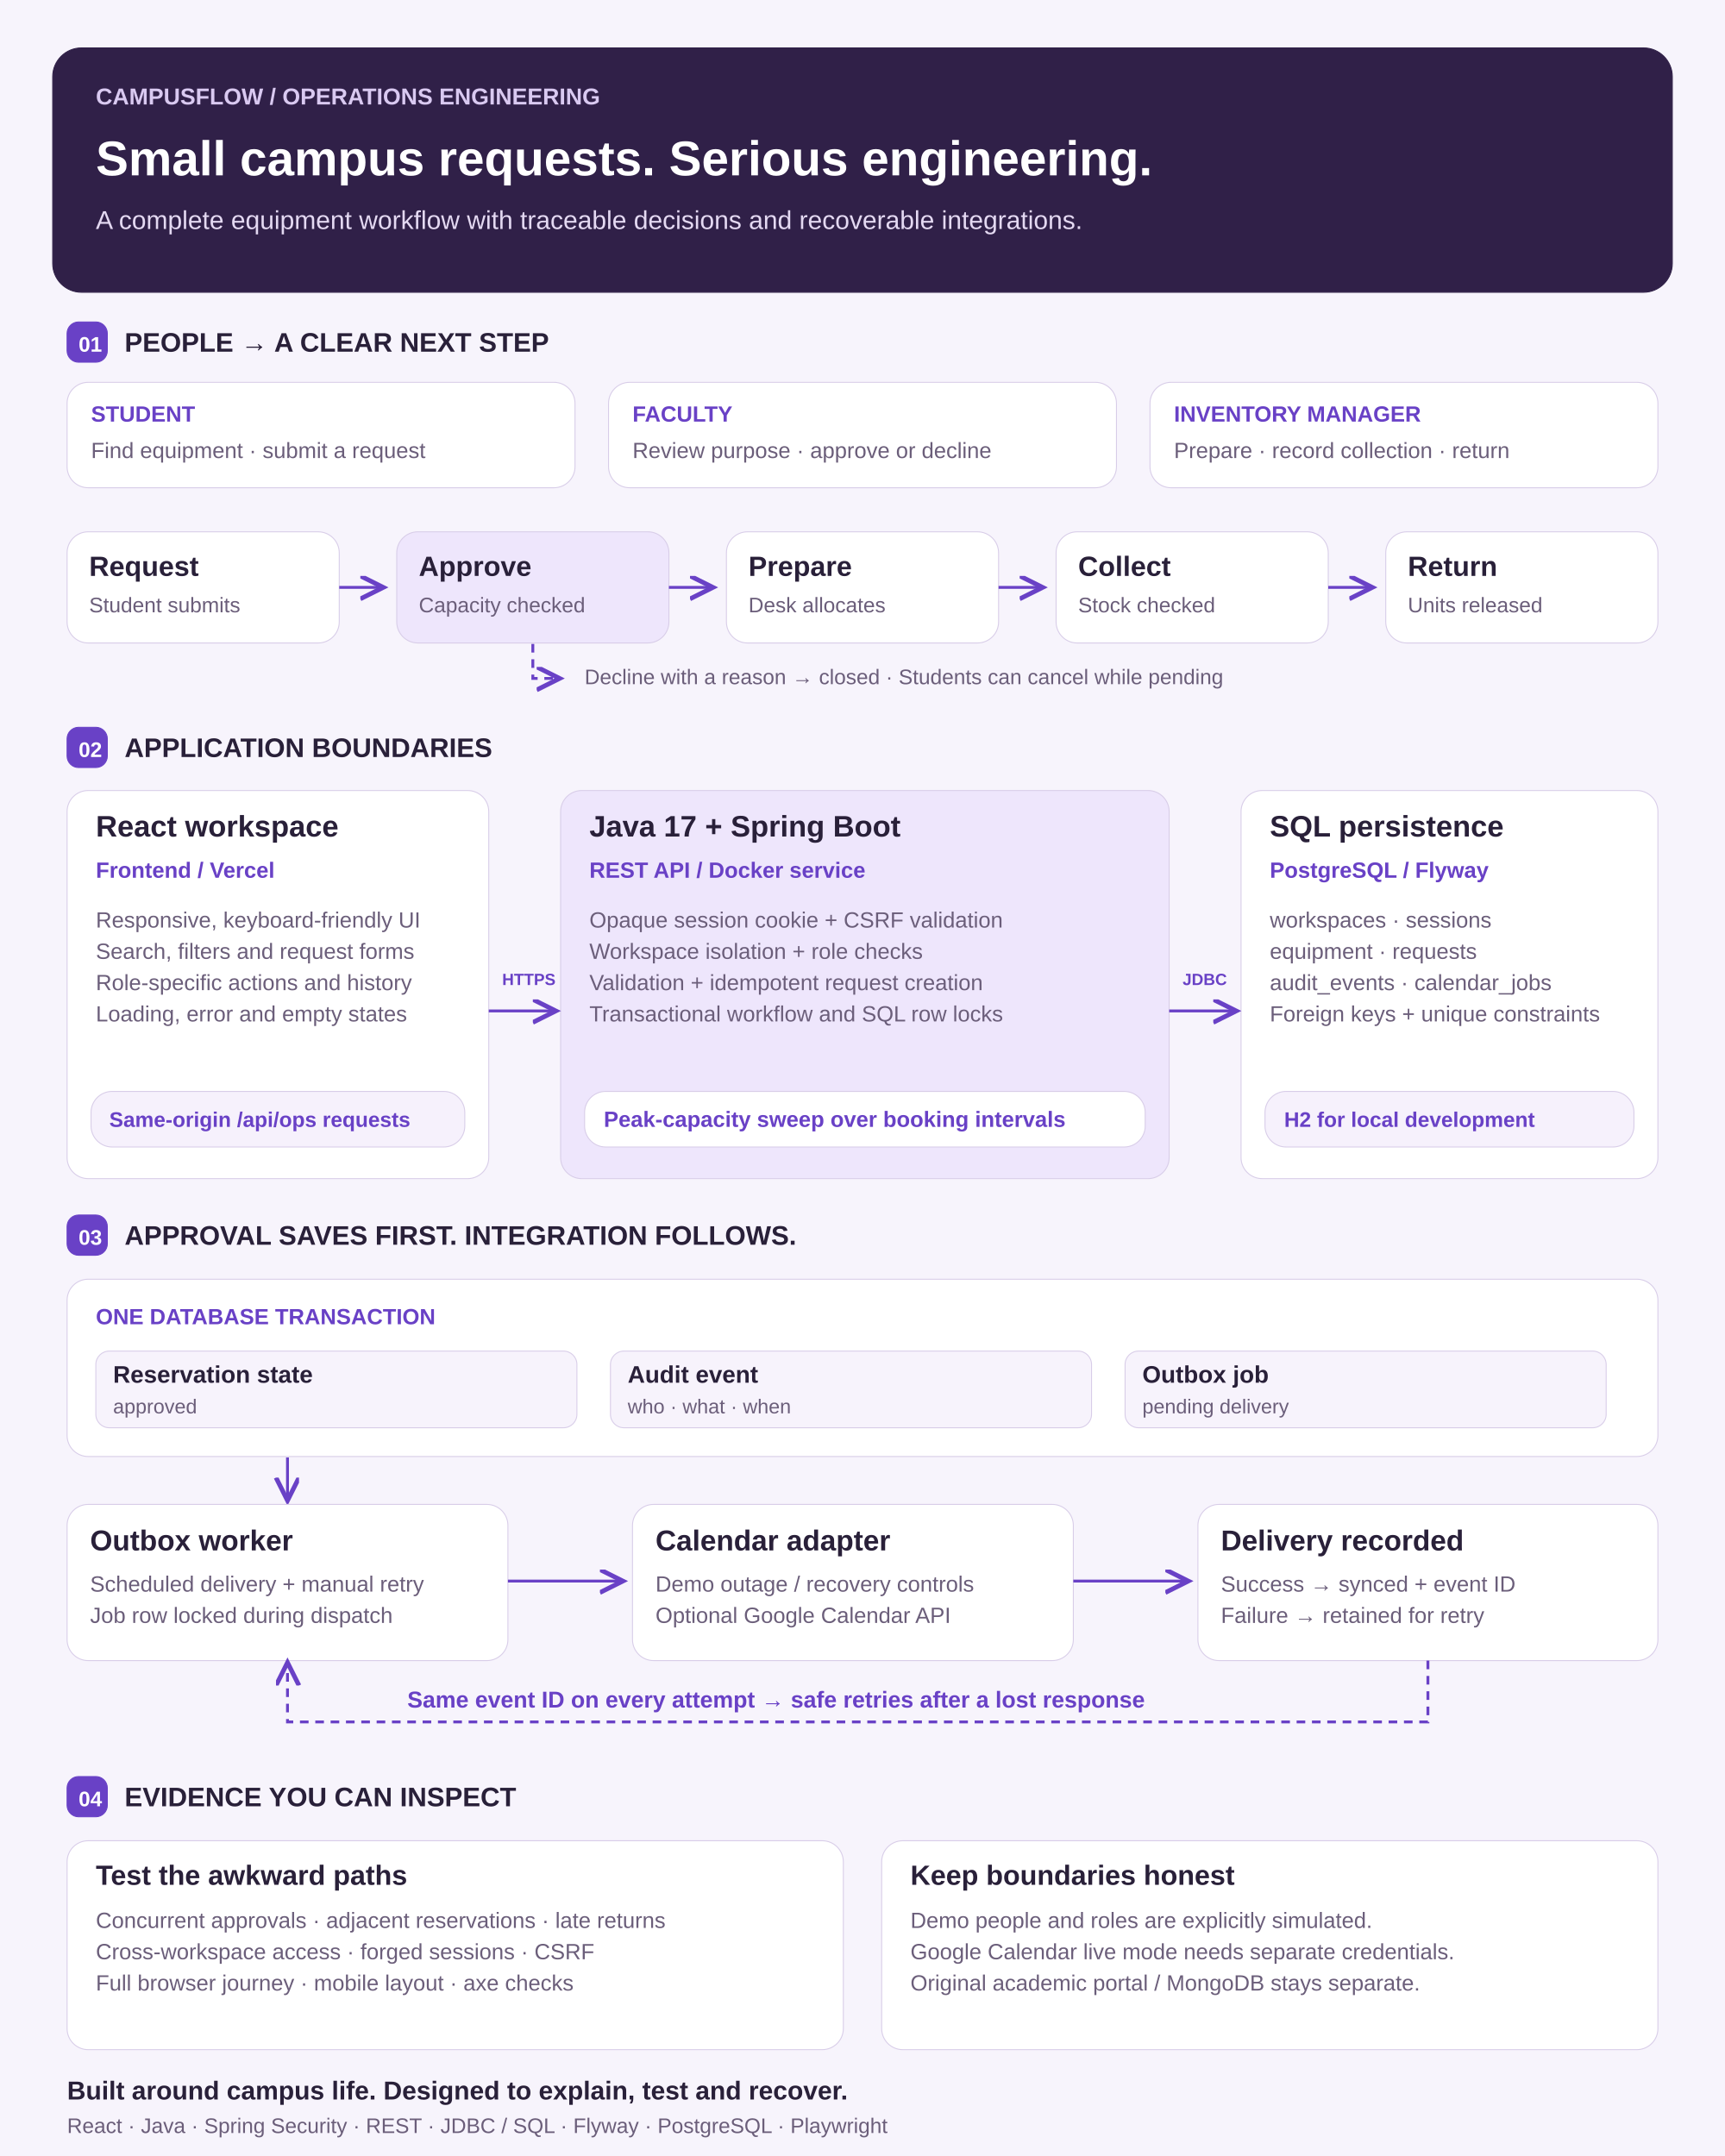
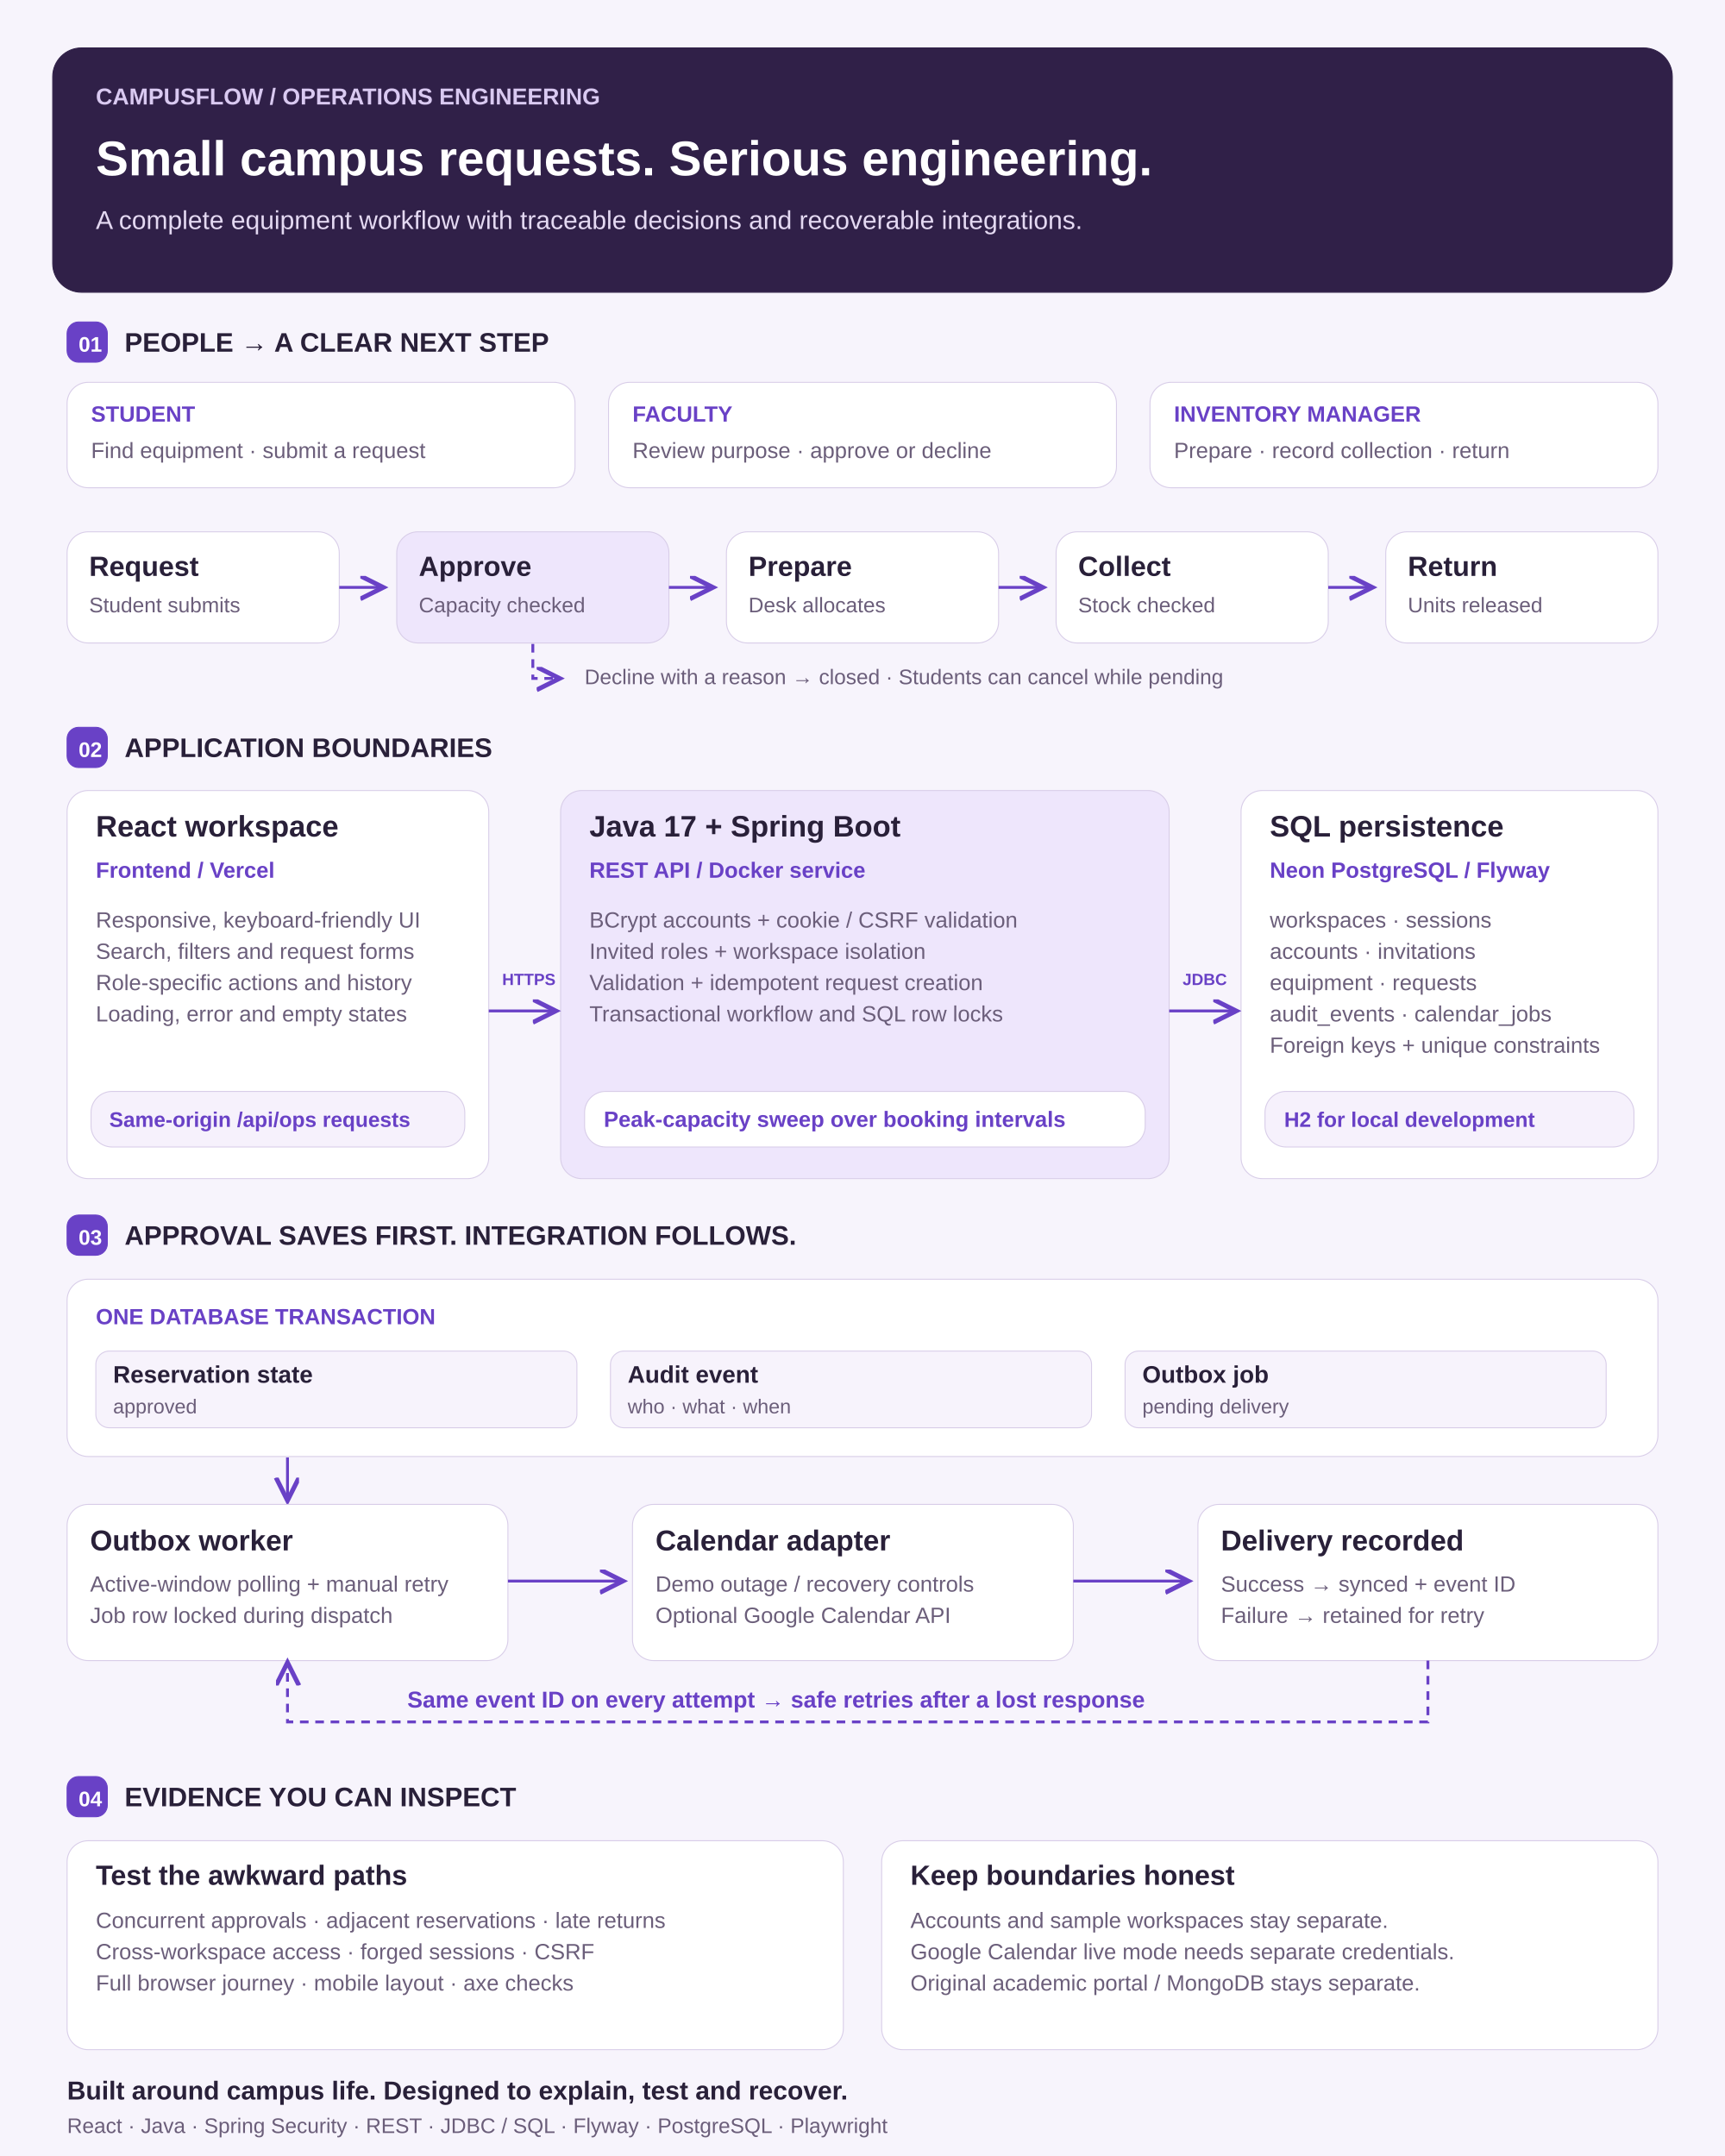
<svg xmlns="http://www.w3.org/2000/svg" width="1800" height="2250" viewBox="0 0 1800 2250" role="img" aria-labelledby="title desc">
  <defs>
    <marker id="arrow" markerWidth="10" markerHeight="10" refX="8" refY="4" orient="auto">
      <path d="M0,0 L8,4 L0,8" fill="none" stroke="#6941c6" stroke-width="1.6" />
    </marker>
  </defs>
  <rect width="1800" height="2250" fill="#f7f4fc" />
  <g font-family="Segoe UI,Arial,sans-serif">
    <rect x="55" y="50" width="1690" height="255" rx="30" fill="#302048" stroke="#302048" />
    <text x="100" y="109" font-size="24" fill="#d9c9f1" font-weight="600">
      <tspan x="100" dy="0">CAMPUSFLOW / OPERATIONS ENGINEERING</tspan>
    </text>
    <text x="100" y="183" font-size="51" fill="white" font-weight="650">
      <tspan x="100" dy="0">Small campus requests. Serious engineering.</tspan>
    </text>
    <text x="100" y="239" font-size="27" fill="#e4d9f2" font-weight="400">
      <tspan x="100" dy="0">A complete equipment workflow with traceable decisions and recoverable integrations.</tspan>
    </text>
    <rect x="70" y="336" width="42" height="42" rx="12" fill="#6941c6" stroke="#6941c6" />
    <text x="82" y="367" font-size="22" fill="white" font-weight="700">
      <tspan x="82" dy="0">01</tspan>
    </text>
    <text x="130" y="367" font-size="28" fill="#292039" font-weight="650">
      <tspan x="130" dy="0">PEOPLE → A CLEAR NEXT STEP</tspan>
    </text>
    <rect x="70" y="399" width="530" height="110" rx="22" fill="#fff" stroke="#d8cde8" />
    <text x="95" y="440" font-size="23" fill="#6941c6" font-weight="700">
      <tspan x="95" dy="0">STUDENT</tspan>
    </text>
    <text x="95" y="478" font-size="23" fill="#6b5e7a" font-weight="400">
      <tspan x="95" dy="0">Find equipment · submit a request</tspan>
    </text>
    <rect x="635" y="399" width="530" height="110" rx="22" fill="#fff" stroke="#d8cde8" />
    <text x="660" y="440" font-size="23" fill="#6941c6" font-weight="700">
      <tspan x="660" dy="0">FACULTY</tspan>
    </text>
    <text x="660" y="478" font-size="23" fill="#6b5e7a" font-weight="400">
      <tspan x="660" dy="0">Review purpose · approve or decline</tspan>
    </text>
    <rect x="1200" y="399" width="530" height="110" rx="22" fill="#fff" stroke="#d8cde8" />
    <text x="1225" y="440" font-size="23" fill="#6941c6" font-weight="700">
      <tspan x="1225" dy="0">INVENTORY MANAGER</tspan>
    </text>
    <text x="1225" y="478" font-size="23" fill="#6b5e7a" font-weight="400">
      <tspan x="1225" dy="0">Prepare · record collection · return</tspan>
    </text>
    <rect x="70" y="555" width="284" height="116" rx="22" fill="#fff" stroke="#d8cde8" />
    <text x="93" y="601" font-size="29" fill="#292039" font-weight="650">
      <tspan x="93" dy="0">Request</tspan>
    </text>
    <text x="93" y="639" font-size="22" fill="#6b5e7a" font-weight="400">
      <tspan x="93" dy="0">Student submits</tspan>
    </text>
    <path d="M354 613 H400" fill="none" stroke="#6941c6" stroke-width="3" marker-end="url(#arrow)" />
    <rect x="414" y="555" width="284" height="116" rx="22" fill="#eee6fc" stroke="#d8cde8" />
    <text x="437" y="601" font-size="29" fill="#292039" font-weight="650">
      <tspan x="437" dy="0">Approve</tspan>
    </text>
    <text x="437" y="639" font-size="22" fill="#6b5e7a" font-weight="400">
      <tspan x="437" dy="0">Capacity checked</tspan>
    </text>
    <path d="M698 613 H744" fill="none" stroke="#6941c6" stroke-width="3" marker-end="url(#arrow)" />
    <rect x="758" y="555" width="284" height="116" rx="22" fill="#fff" stroke="#d8cde8" />
    <text x="781" y="601" font-size="29" fill="#292039" font-weight="650">
      <tspan x="781" dy="0">Prepare</tspan>
    </text>
    <text x="781" y="639" font-size="22" fill="#6b5e7a" font-weight="400">
      <tspan x="781" dy="0">Desk allocates</tspan>
    </text>
    <path d="M1042 613 H1088" fill="none" stroke="#6941c6" stroke-width="3" marker-end="url(#arrow)" />
    <rect x="1102" y="555" width="284" height="116" rx="22" fill="#fff" stroke="#d8cde8" />
    <text x="1125" y="601" font-size="29" fill="#292039" font-weight="650">
      <tspan x="1125" dy="0">Collect</tspan>
    </text>
    <text x="1125" y="639" font-size="22" fill="#6b5e7a" font-weight="400">
      <tspan x="1125" dy="0">Stock checked</tspan>
    </text>
    <path d="M1386 613 H1432" fill="none" stroke="#6941c6" stroke-width="3" marker-end="url(#arrow)" />
    <rect x="1446" y="555" width="284" height="116" rx="22" fill="#fff" stroke="#d8cde8" />
    <text x="1469" y="601" font-size="29" fill="#292039" font-weight="650">
      <tspan x="1469" dy="0">Return</tspan>
    </text>
    <text x="1469" y="639" font-size="22" fill="#6b5e7a" font-weight="400">
      <tspan x="1469" dy="0">Units released</tspan>
    </text>
    <path d="M556 672 V708 H584" fill="none" stroke="#6941c6" stroke-width="3" stroke-dasharray="9 7" marker-end="url(#arrow)" />
    <text x="610" y="714" font-size="22" fill="#6b5e7a" font-weight="400">
      <tspan x="610" dy="0">Decline with a reason → closed · Students can cancel while pending</tspan>
    </text>
    <rect x="70" y="759" width="42" height="42" rx="12" fill="#6941c6" stroke="#6941c6" />
    <text x="82" y="790" font-size="22" fill="white" font-weight="700">
      <tspan x="82" dy="0">02</tspan>
    </text>
    <text x="130" y="790" font-size="28" fill="#292039" font-weight="650">
      <tspan x="130" dy="0">APPLICATION BOUNDARIES</tspan>
    </text>
    <rect x="70" y="825" width="440" height="405" rx="22" fill="#fff" stroke="#d8cde8" />
    <rect x="585" y="825" width="635" height="405" rx="22" fill="#eee6fc" stroke="#d8cde8" />
    <rect x="1295" y="825" width="435" height="405" rx="22" fill="#fff" stroke="#d8cde8" />
    <text x="100" y="873" font-size="31" fill="#292039" font-weight="650">
      <tspan x="100" dy="0">React workspace</tspan>
    </text>
    <text x="100" y="916" font-size="23" fill="#6941c6" font-weight="600">
      <tspan x="100" dy="0">Frontend / Vercel</tspan>
    </text>
    <text x="100" y="968" font-size="23" fill="#6b5e7a" font-weight="400">
      <tspan x="100" dy="0">Responsive, keyboard-friendly UI</tspan>
      <tspan x="100" dy="32.66">Search, filters and request forms</tspan>
      <tspan x="100" dy="32.66">Role-specific actions and history</tspan>
      <tspan x="100" dy="32.66">Loading, error and empty states</tspan>
    </text>
    <rect x="95" y="1139" width="390" height="58" rx="22" fill="#f6f1fc" stroke="#d8cde8" />
    <text x="114" y="1176" font-size="22" fill="#6941c6" font-weight="600">
      <tspan x="114" dy="0">Same-origin /api/ops requests</tspan>
    </text>
    <text x="615" y="873" font-size="31" fill="#292039" font-weight="650">
      <tspan x="615" dy="0">Java 17 + Spring Boot</tspan>
    </text>
    <text x="615" y="916" font-size="23" fill="#6941c6" font-weight="600">
      <tspan x="615" dy="0">REST API / Docker service</tspan>
    </text>
    <text x="615" y="968" font-size="23" fill="#6b5e7a" font-weight="400">
-       <tspan x="615" dy="0">Opaque session cookie + CSRF validation</tspan>
-       <tspan x="615" dy="32.66">Workspace isolation + role checks</tspan>
+       <tspan x="615" dy="0">BCrypt accounts + cookie / CSRF validation</tspan>
+       <tspan x="615" dy="32.66">Invited roles + workspace isolation</tspan>
      <tspan x="615" dy="32.66">Validation + idempotent request creation</tspan>
      <tspan x="615" dy="32.66">Transactional workflow and SQL row locks</tspan>
    </text>
    <rect x="610" y="1139" width="585" height="58" rx="22" fill="#fff" stroke="#d8cde8" />
    <text x="630" y="1176" font-size="23" fill="#6941c6" font-weight="600">
      <tspan x="630" dy="0">Peak-capacity sweep over booking intervals</tspan>
    </text>
    <text x="1325" y="873" font-size="31" fill="#292039" font-weight="650">
      <tspan x="1325" dy="0">SQL persistence</tspan>
    </text>
    <text x="1325" y="916" font-size="23" fill="#6941c6" font-weight="600">
-       <tspan x="1325" dy="0">PostgreSQL / Flyway</tspan>
+       <tspan x="1325" dy="0">Neon PostgreSQL / Flyway</tspan>
    </text>
    <text x="1325" y="968" font-size="23" fill="#6b5e7a" font-weight="400">
      <tspan x="1325" dy="0">workspaces · sessions</tspan>
+       <tspan x="1325" dy="32.66">accounts · invitations</tspan>
      <tspan x="1325" dy="32.66">equipment · requests</tspan>
      <tspan x="1325" dy="32.66">audit_events · calendar_jobs</tspan>
      <tspan x="1325" dy="32.66">Foreign keys + unique constraints</tspan>
    </text>
    <rect x="1320" y="1139" width="385" height="58" rx="22" fill="#f6f1fc" stroke="#d8cde8" />
    <text x="1340" y="1176" font-size="22" fill="#6941c6" font-weight="600">
      <tspan x="1340" dy="0">H2 for local development</tspan>
    </text>
    <path d="M510 1055 H580" fill="none" stroke="#6941c6" stroke-width="3" marker-end="url(#arrow)" />
    <path d="M1220 1055 H1290" fill="none" stroke="#6941c6" stroke-width="3" marker-end="url(#arrow)" />
    <text x="524" y="1028" font-size="17" fill="#6941c6" font-weight="600">
      <tspan x="524" dy="0">HTTPS</tspan>
    </text>
    <text x="1234" y="1028" font-size="17" fill="#6941c6" font-weight="600">
      <tspan x="1234" dy="0">JDBC</tspan>
    </text>
    <rect x="70" y="1268" width="42" height="42" rx="12" fill="#6941c6" stroke="#6941c6" />
    <text x="82" y="1299" font-size="22" fill="white" font-weight="700">
      <tspan x="82" dy="0">03</tspan>
    </text>
    <text x="130" y="1299" font-size="28" fill="#292039" font-weight="650">
      <tspan x="130" dy="0">APPROVAL SAVES FIRST. INTEGRATION FOLLOWS.</tspan>
    </text>
    <rect x="70" y="1335" width="1660" height="185" rx="22" fill="#fff" stroke="#d8cde8" />
    <text x="100" y="1382" font-size="23" fill="#6941c6" font-weight="700">
      <tspan x="100" dy="0">ONE DATABASE TRANSACTION</tspan>
    </text>
    <rect x="100" y="1410" width="502" height="80" rx="14" fill="#f7f3fc" stroke="#d8cde8" />
    <text x="118" y="1443" font-size="25" fill="#292039" font-weight="600">
      <tspan x="118" dy="0">Reservation state</tspan>
    </text>
    <text x="118" y="1475" font-size="21" fill="#6b5e7a" font-weight="400">
      <tspan x="118" dy="0">approved</tspan>
    </text>
    <rect x="637" y="1410" width="502" height="80" rx="14" fill="#f7f3fc" stroke="#d8cde8" />
    <text x="655" y="1443" font-size="25" fill="#292039" font-weight="600">
      <tspan x="655" dy="0">Audit event</tspan>
    </text>
    <text x="655" y="1475" font-size="21" fill="#6b5e7a" font-weight="400">
      <tspan x="655" dy="0">who · what · when</tspan>
    </text>
    <rect x="1174" y="1410" width="502" height="80" rx="14" fill="#f7f3fc" stroke="#d8cde8" />
    <text x="1192" y="1443" font-size="25" fill="#292039" font-weight="600">
      <tspan x="1192" dy="0">Outbox job</tspan>
    </text>
    <text x="1192" y="1475" font-size="21" fill="#6b5e7a" font-weight="400">
      <tspan x="1192" dy="0">pending delivery</tspan>
    </text>
    <path d="M300 1521 V1566" fill="none" stroke="#6941c6" stroke-width="3" marker-end="url(#arrow)" />
    <rect x="70" y="1570" width="460" height="163" rx="22" fill="#fff" stroke="#d8cde8" />
    <text x="94" y="1618" font-size="30" fill="#292039" font-weight="650">
      <tspan x="94" dy="0">Outbox worker</tspan>
    </text>
    <text x="94" y="1661" font-size="23" fill="#6b5e7a" font-weight="400">
-       <tspan x="94" dy="0">Scheduled delivery + manual retry</tspan>
+       <tspan x="94" dy="0">Active-window polling + manual retry</tspan>
      <tspan x="94" dy="32.66">Job row locked during dispatch</tspan>
    </text>
    <rect x="660" y="1570" width="460" height="163" rx="22" fill="#fff" stroke="#d8cde8" />
    <text x="684" y="1618" font-size="30" fill="#292039" font-weight="650">
      <tspan x="684" dy="0">Calendar adapter</tspan>
    </text>
    <text x="684" y="1661" font-size="23" fill="#6b5e7a" font-weight="400">
      <tspan x="684" dy="0">Demo outage / recovery controls</tspan>
      <tspan x="684" dy="32.66">Optional Google Calendar API</tspan>
    </text>
    <rect x="1250" y="1570" width="480" height="163" rx="22" fill="#fff" stroke="#d8cde8" />
    <text x="1274" y="1618" font-size="30" fill="#292039" font-weight="650">
      <tspan x="1274" dy="0">Delivery recorded</tspan>
    </text>
    <text x="1274" y="1661" font-size="23" fill="#6b5e7a" font-weight="400">
      <tspan x="1274" dy="0">Success → synced + event ID</tspan>
      <tspan x="1274" dy="32.66">Failure → retained for retry</tspan>
    </text>
    <path d="M530 1650 H650" fill="none" stroke="#6941c6" stroke-width="3" marker-end="url(#arrow)" />
    <path d="M1120 1650 H1240" fill="none" stroke="#6941c6" stroke-width="3" marker-end="url(#arrow)" />
    <path d="M1490 1733 V1797 H300 V1735" fill="none" stroke="#6941c6" stroke-width="3" stroke-dasharray="9 7" marker-end="url(#arrow)" />
    <text x="425" y="1782" font-size="24" fill="#6941c6" font-weight="600">
      <tspan x="425" dy="0">Same event ID on every attempt → safe retries after a lost response</tspan>
    </text>
    <rect x="70" y="1854" width="42" height="42" rx="12" fill="#6941c6" stroke="#6941c6" />
    <text x="82" y="1885" font-size="22" fill="white" font-weight="700">
      <tspan x="82" dy="0">04</tspan>
    </text>
    <text x="130" y="1885" font-size="28" fill="#292039" font-weight="650">
      <tspan x="130" dy="0">EVIDENCE YOU CAN INSPECT</tspan>
    </text>
    <rect x="70" y="1921" width="810" height="218" rx="22" fill="#fff" stroke="#d8cde8" />
    <rect x="920" y="1921" width="810" height="218" rx="22" fill="#fff" stroke="#d8cde8" />
    <text x="100" y="1967" font-size="29" fill="#292039" font-weight="650">
      <tspan x="100" dy="0">Test the awkward paths</tspan>
    </text>
    <text x="100" y="2012" font-size="23" fill="#6b5e7a" font-weight="400">
      <tspan x="100" dy="0">Concurrent approvals · adjacent reservations · late returns</tspan>
      <tspan x="100" dy="32.66">Cross-workspace access · forged sessions · CSRF</tspan>
      <tspan x="100" dy="32.66">Full browser journey · mobile layout · axe checks</tspan>
    </text>
    <text x="950" y="1967" font-size="29" fill="#292039" font-weight="650">
      <tspan x="950" dy="0">Keep boundaries honest</tspan>
    </text>
    <text x="950" y="2012" font-size="23" fill="#6b5e7a" font-weight="400">
-       <tspan x="950" dy="0">Demo people and roles are explicitly simulated.</tspan>
+       <tspan x="950" dy="0">Accounts and sample workspaces stay separate.</tspan>
      <tspan x="950" dy="32.66">Google Calendar live mode needs separate credentials.</tspan>
      <tspan x="950" dy="32.66">Original academic portal / MongoDB stays separate.</tspan>
    </text>
    <text x="70" y="2191" font-size="27" fill="#292039" font-weight="600">
      <tspan x="70" dy="0">Built around campus life. Designed to explain, test and recover.</tspan>
    </text>
    <text x="70" y="2226" font-size="22" fill="#6b5e7a" font-weight="400">
      <tspan x="70" dy="0">React · Java · Spring Security · REST · JDBC / SQL · Flyway · PostgreSQL · Playwright</tspan>
    </text>
  </g>
</svg>
